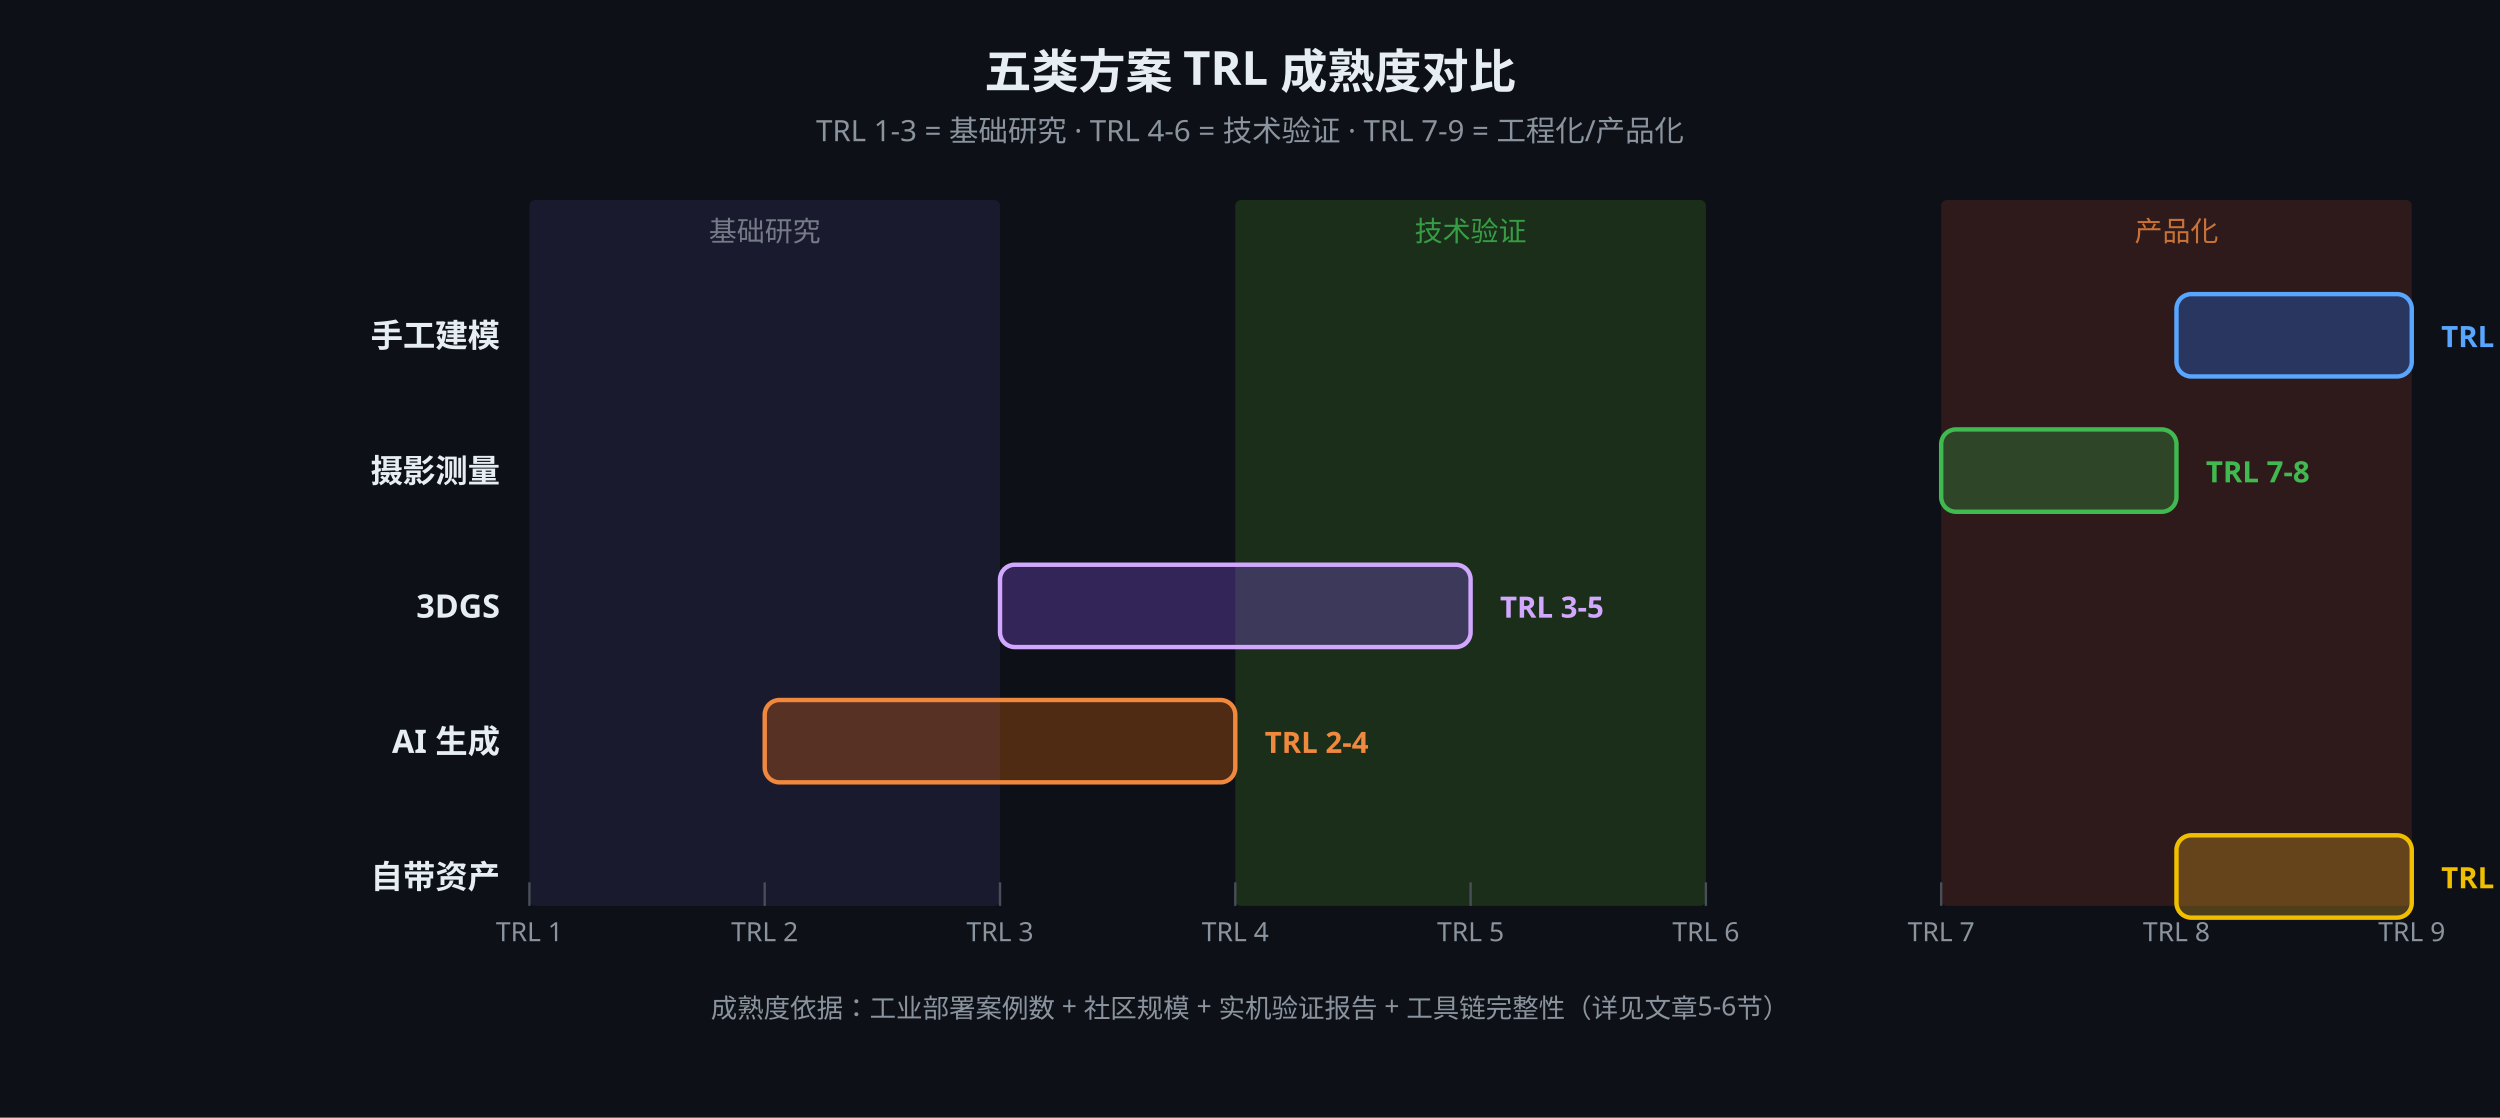
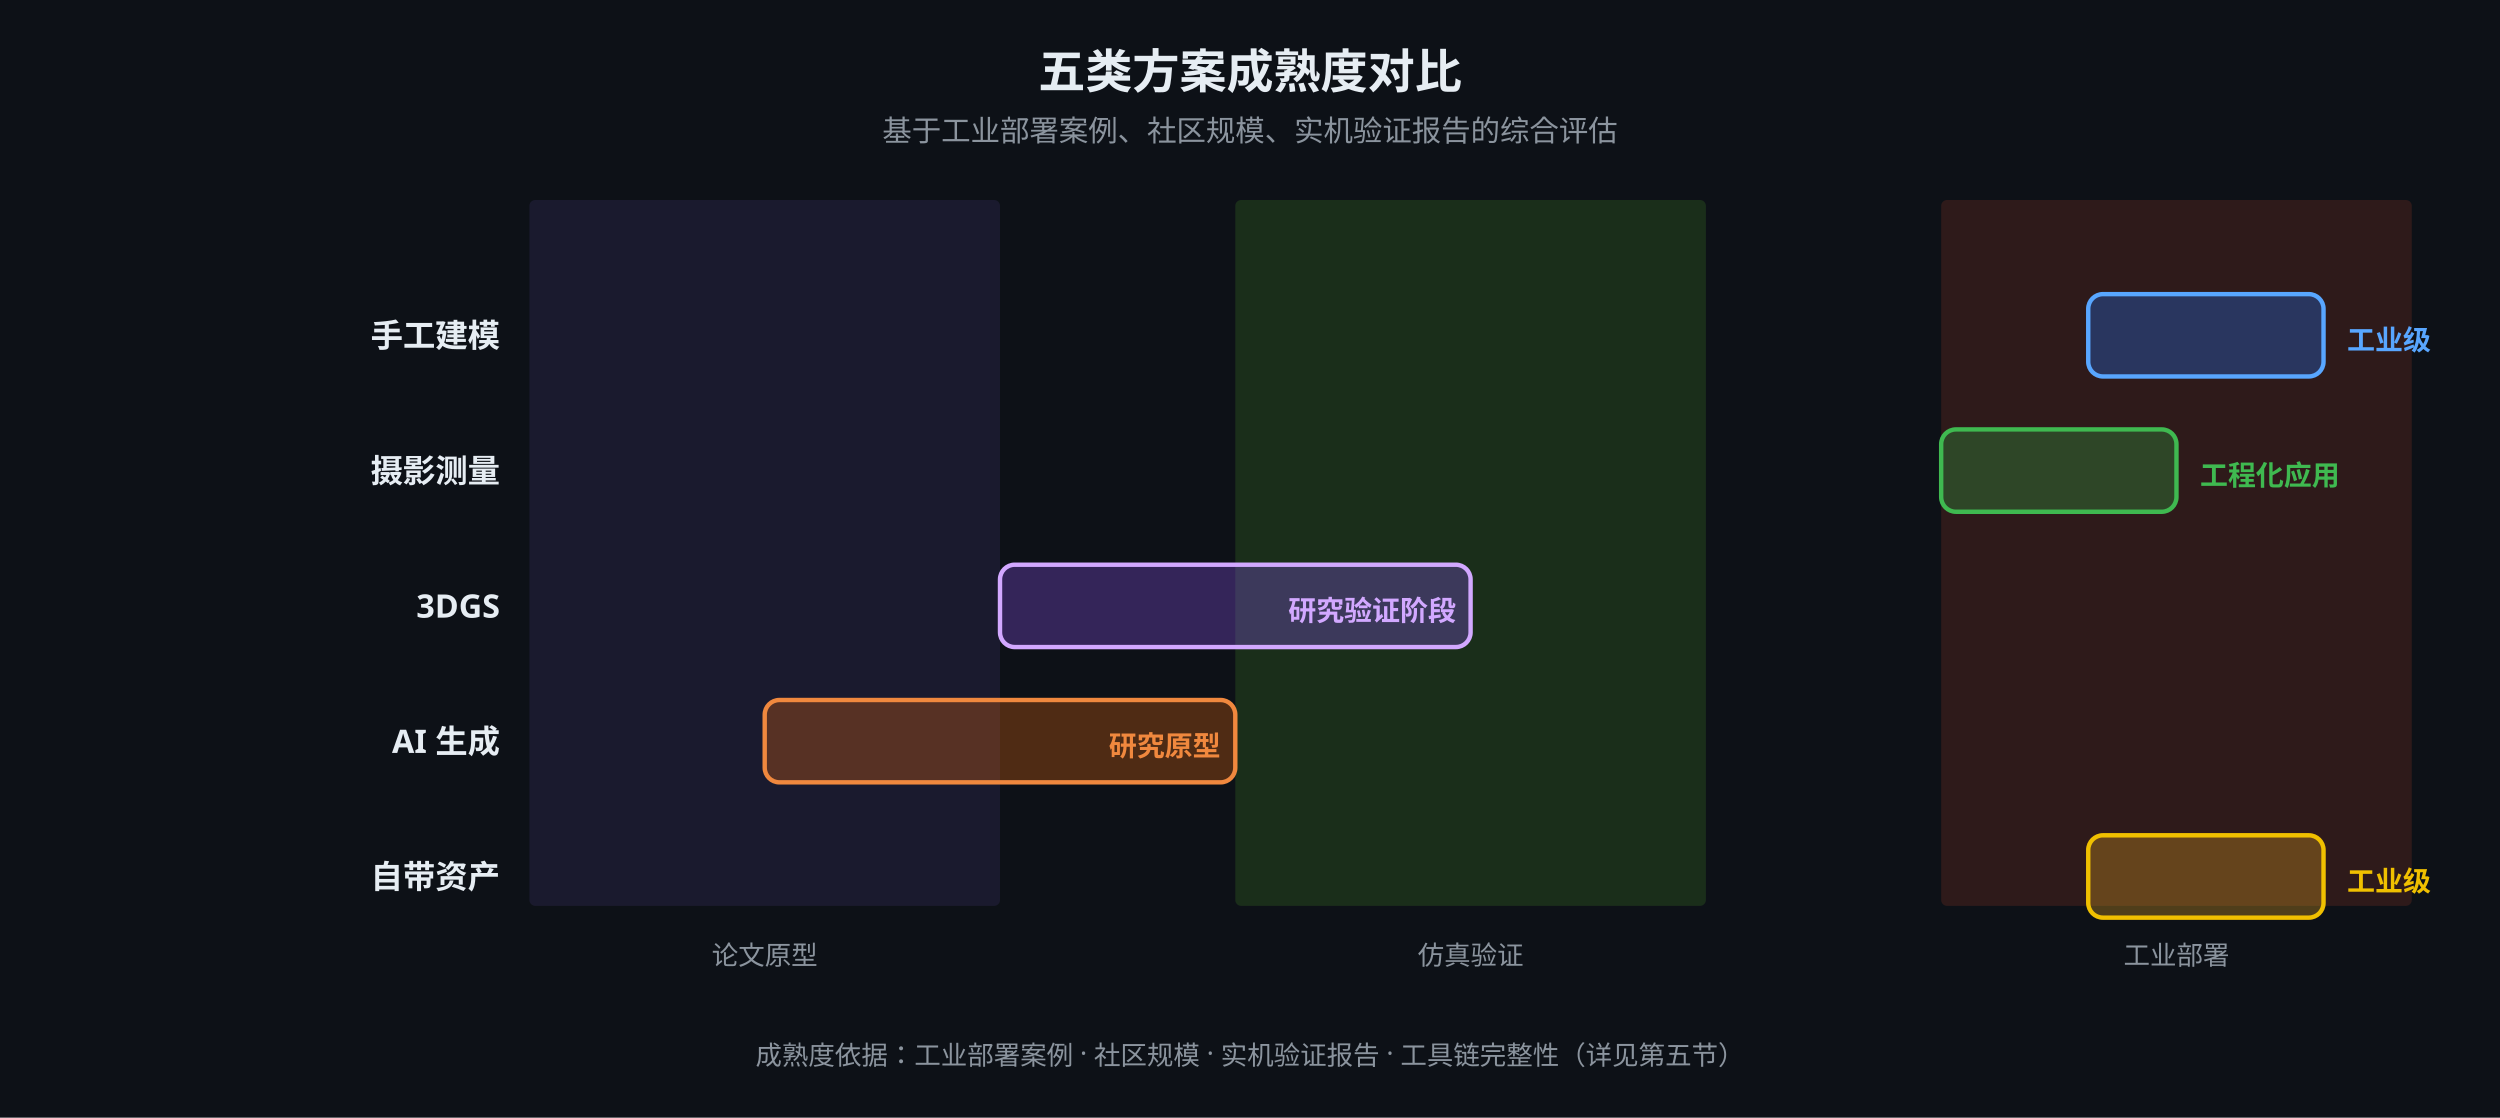
<svg xmlns="http://www.w3.org/2000/svg" viewBox="0 0 850 380" width="850" height="380">
  <rect width="850" height="380" fill="#0d1117" />
-   <text x="425" y="30" text-anchor="middle" fill="#e6edf3" font-size="16" font-weight="bold" font-family="sans-serif">五类方案 TRL 成熟度对比</text>
-   <text x="425" y="48" text-anchor="middle" fill="#8b949e" font-size="10" font-family="sans-serif">TRL 1-3 = 基础研究 · TRL 4-6 = 技术验证 · TRL 7-9 = 工程化/产品化</text>
+   <text x="425" y="30" text-anchor="middle" fill="#e6edf3" font-size="16" font-weight="bold" font-family="WenQuanYi Zen Hei, Droid Sans Fallback, sans-serif">五类方案成熟度对比</text>
+   <text x="425" y="48" text-anchor="middle" fill="#8b949e" font-size="10" font-family="WenQuanYi Zen Hei, Droid Sans Fallback, sans-serif">基于工业部署案例、社区规模、实机验证报告的综合评估</text>
  <rect x="180.0" y="68" width="160.0" height="240" fill="#1a1a2e" rx="2" />
-   <text x="260.0" y="82" text-anchor="middle" fill="#8b949e" font-size="9.5" font-family="sans-serif" opacity="0.8">基础研究</text>
  <rect x="420.0" y="68" width="160.0" height="240" fill="#1a2e1a" rx="2" />
-   <text x="500.0" y="82" text-anchor="middle" fill="#3fb950" font-size="9.5" font-family="sans-serif" opacity="0.8">技术验证</text>
  <rect x="660.0" y="68" width="160.0" height="240" fill="#2e1a1a" rx="2" />
-   <text x="740.0" y="82" text-anchor="middle" fill="#f0883e" font-size="9.5" font-family="sans-serif" opacity="0.8">产品化</text>
-   <line x1="180.0" y1="300" x2="180.0" y2="308" stroke="#484f58" stroke-width="0.8" />
-   <text x="180.0" y="320" text-anchor="middle" fill="#8b949e" font-size="9" font-family="sans-serif">TRL 1</text>
-   <line x1="260.0" y1="300" x2="260.0" y2="308" stroke="#484f58" stroke-width="0.8" />
-   <text x="260.0" y="320" text-anchor="middle" fill="#8b949e" font-size="9" font-family="sans-serif">TRL 2</text>
-   <line x1="340.0" y1="300" x2="340.0" y2="308" stroke="#484f58" stroke-width="0.8" />
-   <text x="340.0" y="320" text-anchor="middle" fill="#8b949e" font-size="9" font-family="sans-serif">TRL 3</text>
-   <line x1="420.0" y1="300" x2="420.0" y2="308" stroke="#484f58" stroke-width="0.8" />
-   <text x="420.0" y="320" text-anchor="middle" fill="#8b949e" font-size="9" font-family="sans-serif">TRL 4</text>
-   <line x1="500.0" y1="300" x2="500.0" y2="308" stroke="#484f58" stroke-width="0.8" />
-   <text x="500.0" y="320" text-anchor="middle" fill="#8b949e" font-size="9" font-family="sans-serif">TRL 5</text>
-   <line x1="580.0" y1="300" x2="580.0" y2="308" stroke="#484f58" stroke-width="0.8" />
-   <text x="580.0" y="320" text-anchor="middle" fill="#8b949e" font-size="9" font-family="sans-serif">TRL 6</text>
-   <line x1="660.0" y1="300" x2="660.0" y2="308" stroke="#484f58" stroke-width="0.8" />
-   <text x="660.0" y="320" text-anchor="middle" fill="#8b949e" font-size="9" font-family="sans-serif">TRL 7</text>
-   <line x1="740.0" y1="300" x2="740.0" y2="308" stroke="#484f58" stroke-width="0.8" />
-   <text x="740.0" y="320" text-anchor="middle" fill="#8b949e" font-size="9" font-family="sans-serif">TRL 8</text>
-   <line x1="820.0" y1="300" x2="820.0" y2="308" stroke="#484f58" stroke-width="0.8" />
-   <text x="820.0" y="320" text-anchor="middle" fill="#8b949e" font-size="9" font-family="sans-serif">TRL 9</text>
-   <text x="170" y="118.0" text-anchor="end" fill="#e6edf3" font-size="11" font-weight="bold" font-family="sans-serif">手工建模</text>
-   <rect x="740.0" y="100" width="80.0" height="28" rx="5" fill="#1f6feb55" stroke="#58a6ff" stroke-width="1.5" />
-   <text x="830.0" y="118.0" fill="#58a6ff" font-size="10" font-weight="bold" font-family="sans-serif">TRL 8-9</text>
-   <text x="170" y="164.0" text-anchor="end" fill="#e6edf3" font-size="11" font-weight="bold" font-family="sans-serif">摄影测量</text>
+   <text x="260.0" y="328" text-anchor="middle" fill="#8b949e" font-size="9" font-family="WenQuanYi Zen Hei, Droid Sans Fallback, sans-serif">论文原型</text>
+   <text x="500.0" y="328" text-anchor="middle" fill="#8b949e" font-size="9" font-family="WenQuanYi Zen Hei, Droid Sans Fallback, sans-serif">仿真验证</text>
+   <text x="740.0" y="328" text-anchor="middle" fill="#8b949e" font-size="9" font-family="WenQuanYi Zen Hei, Droid Sans Fallback, sans-serif">工业部署</text>
+   <text x="170" y="118.0" text-anchor="end" fill="#e6edf3" font-size="11" font-weight="bold" font-family="WenQuanYi Zen Hei, Droid Sans Fallback, sans-serif">手工建模</text>
+   <rect x="710.0" y="100" width="80.0" height="28" rx="5" fill="#1f6feb55" stroke="#58a6ff" stroke-width="1.5" />
+   <text x="798.0" y="119.0" fill="#58a6ff" font-size="9.5" font-weight="bold" font-family="WenQuanYi Zen Hei, Droid Sans Fallback, sans-serif">工业级</text>
+   <text x="170" y="164.0" text-anchor="end" fill="#e6edf3" font-size="11" font-weight="bold" font-family="WenQuanYi Zen Hei, Droid Sans Fallback, sans-serif">摄影测量</text>
  <rect x="660.0" y="146" width="80.0" height="28" rx="5" fill="#2ea04355" stroke="#3fb950" stroke-width="1.5" />
-   <text x="750.0" y="164.0" fill="#3fb950" font-size="10" font-weight="bold" font-family="sans-serif">TRL 7-8</text>
-   <text x="170" y="210.0" text-anchor="end" fill="#e6edf3" font-size="11" font-weight="bold" font-family="sans-serif">3DGS</text>
+   <text x="748.0" y="165.0" fill="#3fb950" font-size="9.5" font-weight="bold" font-family="WenQuanYi Zen Hei, Droid Sans Fallback, sans-serif">工程化应用</text>
+   <text x="170" y="210.0" text-anchor="end" fill="#e6edf3" font-size="11" font-weight="bold" font-family="WenQuanYi Zen Hei, Droid Sans Fallback, sans-serif">3DGS</text>
  <rect x="340.0" y="192" width="160.0" height="28" rx="5" fill="#8250df55" stroke="#d2a8ff" stroke-width="1.5" />
-   <text x="510.0" y="210.0" fill="#d2a8ff" font-size="10" font-weight="bold" font-family="sans-serif">TRL 3-5</text>
-   <text x="170" y="256.0" text-anchor="end" fill="#e6edf3" font-size="11" font-weight="bold" font-family="sans-serif">AI 生成</text>
+   <text x="495.0" y="211.0" text-anchor="end" fill="#d2a8ff" font-size="9.5" font-weight="bold" font-family="WenQuanYi Zen Hei, Droid Sans Fallback, sans-serif">研究验证阶段</text>
+   <text x="170" y="256.0" text-anchor="end" fill="#e6edf3" font-size="11" font-weight="bold" font-family="WenQuanYi Zen Hei, Droid Sans Fallback, sans-serif">AI 生成</text>
  <rect x="260.0" y="238" width="160.0" height="28" rx="5" fill="#d4621155" stroke="#f0883e" stroke-width="1.5" />
-   <text x="430.0" y="256.0" fill="#f0883e" font-size="10" font-weight="bold" font-family="sans-serif">TRL 2-4</text>
-   <text x="170" y="302.0" text-anchor="end" fill="#e6edf3" font-size="11" font-weight="bold" font-family="sans-serif">自带资产</text>
-   <rect x="740.0" y="284" width="80.0" height="28" rx="5" fill="#d2992255" stroke="#f0c000" stroke-width="1.5" />
-   <text x="830.0" y="302.0" fill="#f0c000" font-size="10" font-weight="bold" font-family="sans-serif">TRL 8-9</text>
-   <text x="425" y="346" text-anchor="middle" fill="#8b949e" font-size="9" font-family="sans-serif">成熟度依据：工业部署案例数 + 社区规模 + 实机验证报告 + 工具链完整性（详见文章5-6节）</text>
+   <text x="415.0" y="257.0" text-anchor="end" fill="#f0883e" font-size="9.5" font-weight="bold" font-family="WenQuanYi Zen Hei, Droid Sans Fallback, sans-serif">研究原型</text>
+   <text x="170" y="302.0" text-anchor="end" fill="#e6edf3" font-size="11" font-weight="bold" font-family="WenQuanYi Zen Hei, Droid Sans Fallback, sans-serif">自带资产</text>
+   <rect x="710.0" y="284" width="80.0" height="28" rx="5" fill="#d2992255" stroke="#f0c000" stroke-width="1.5" />
+   <text x="798.0" y="303.0" fill="#f0c000" font-size="9.5" font-weight="bold" font-family="WenQuanYi Zen Hei, Droid Sans Fallback, sans-serif">工业级</text>
+   <text x="425" y="362" text-anchor="middle" fill="#8b949e" font-size="9" font-family="WenQuanYi Zen Hei, Droid Sans Fallback, sans-serif">成熟度依据：工业部署案例 · 社区规模 · 实机验证报告 · 工具链完整性（详见第五节）</text>
</svg>
